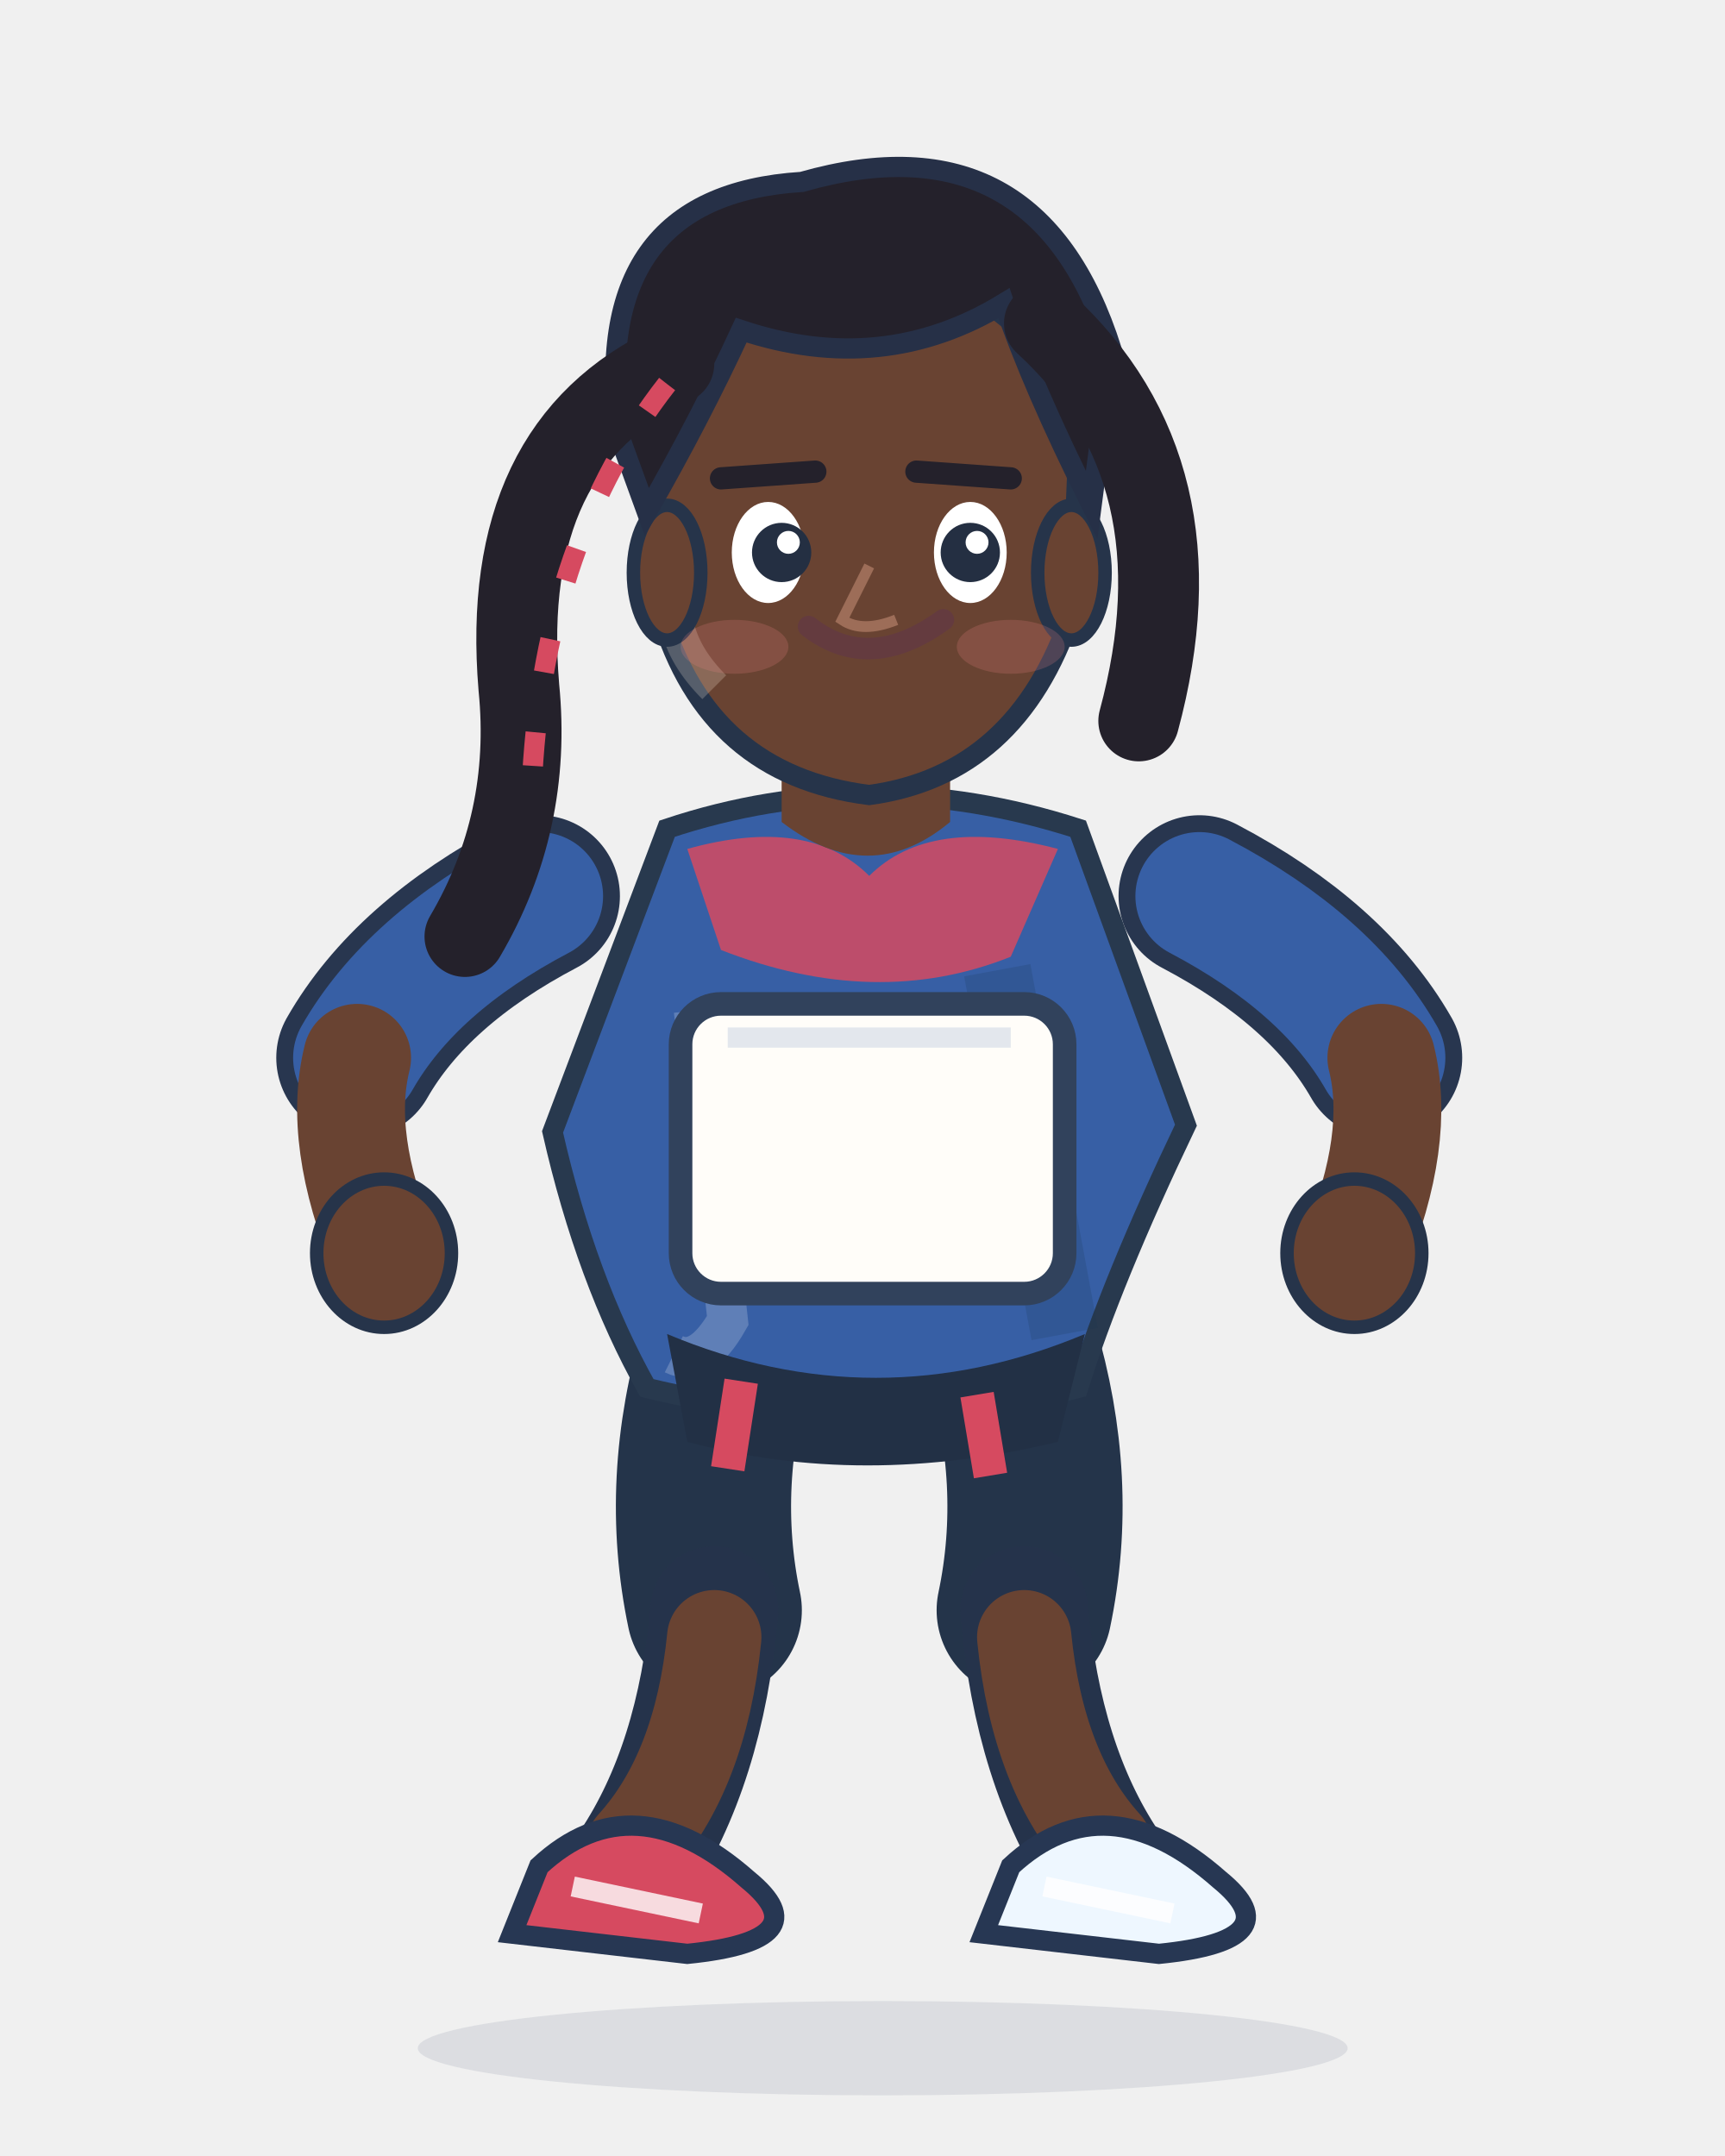
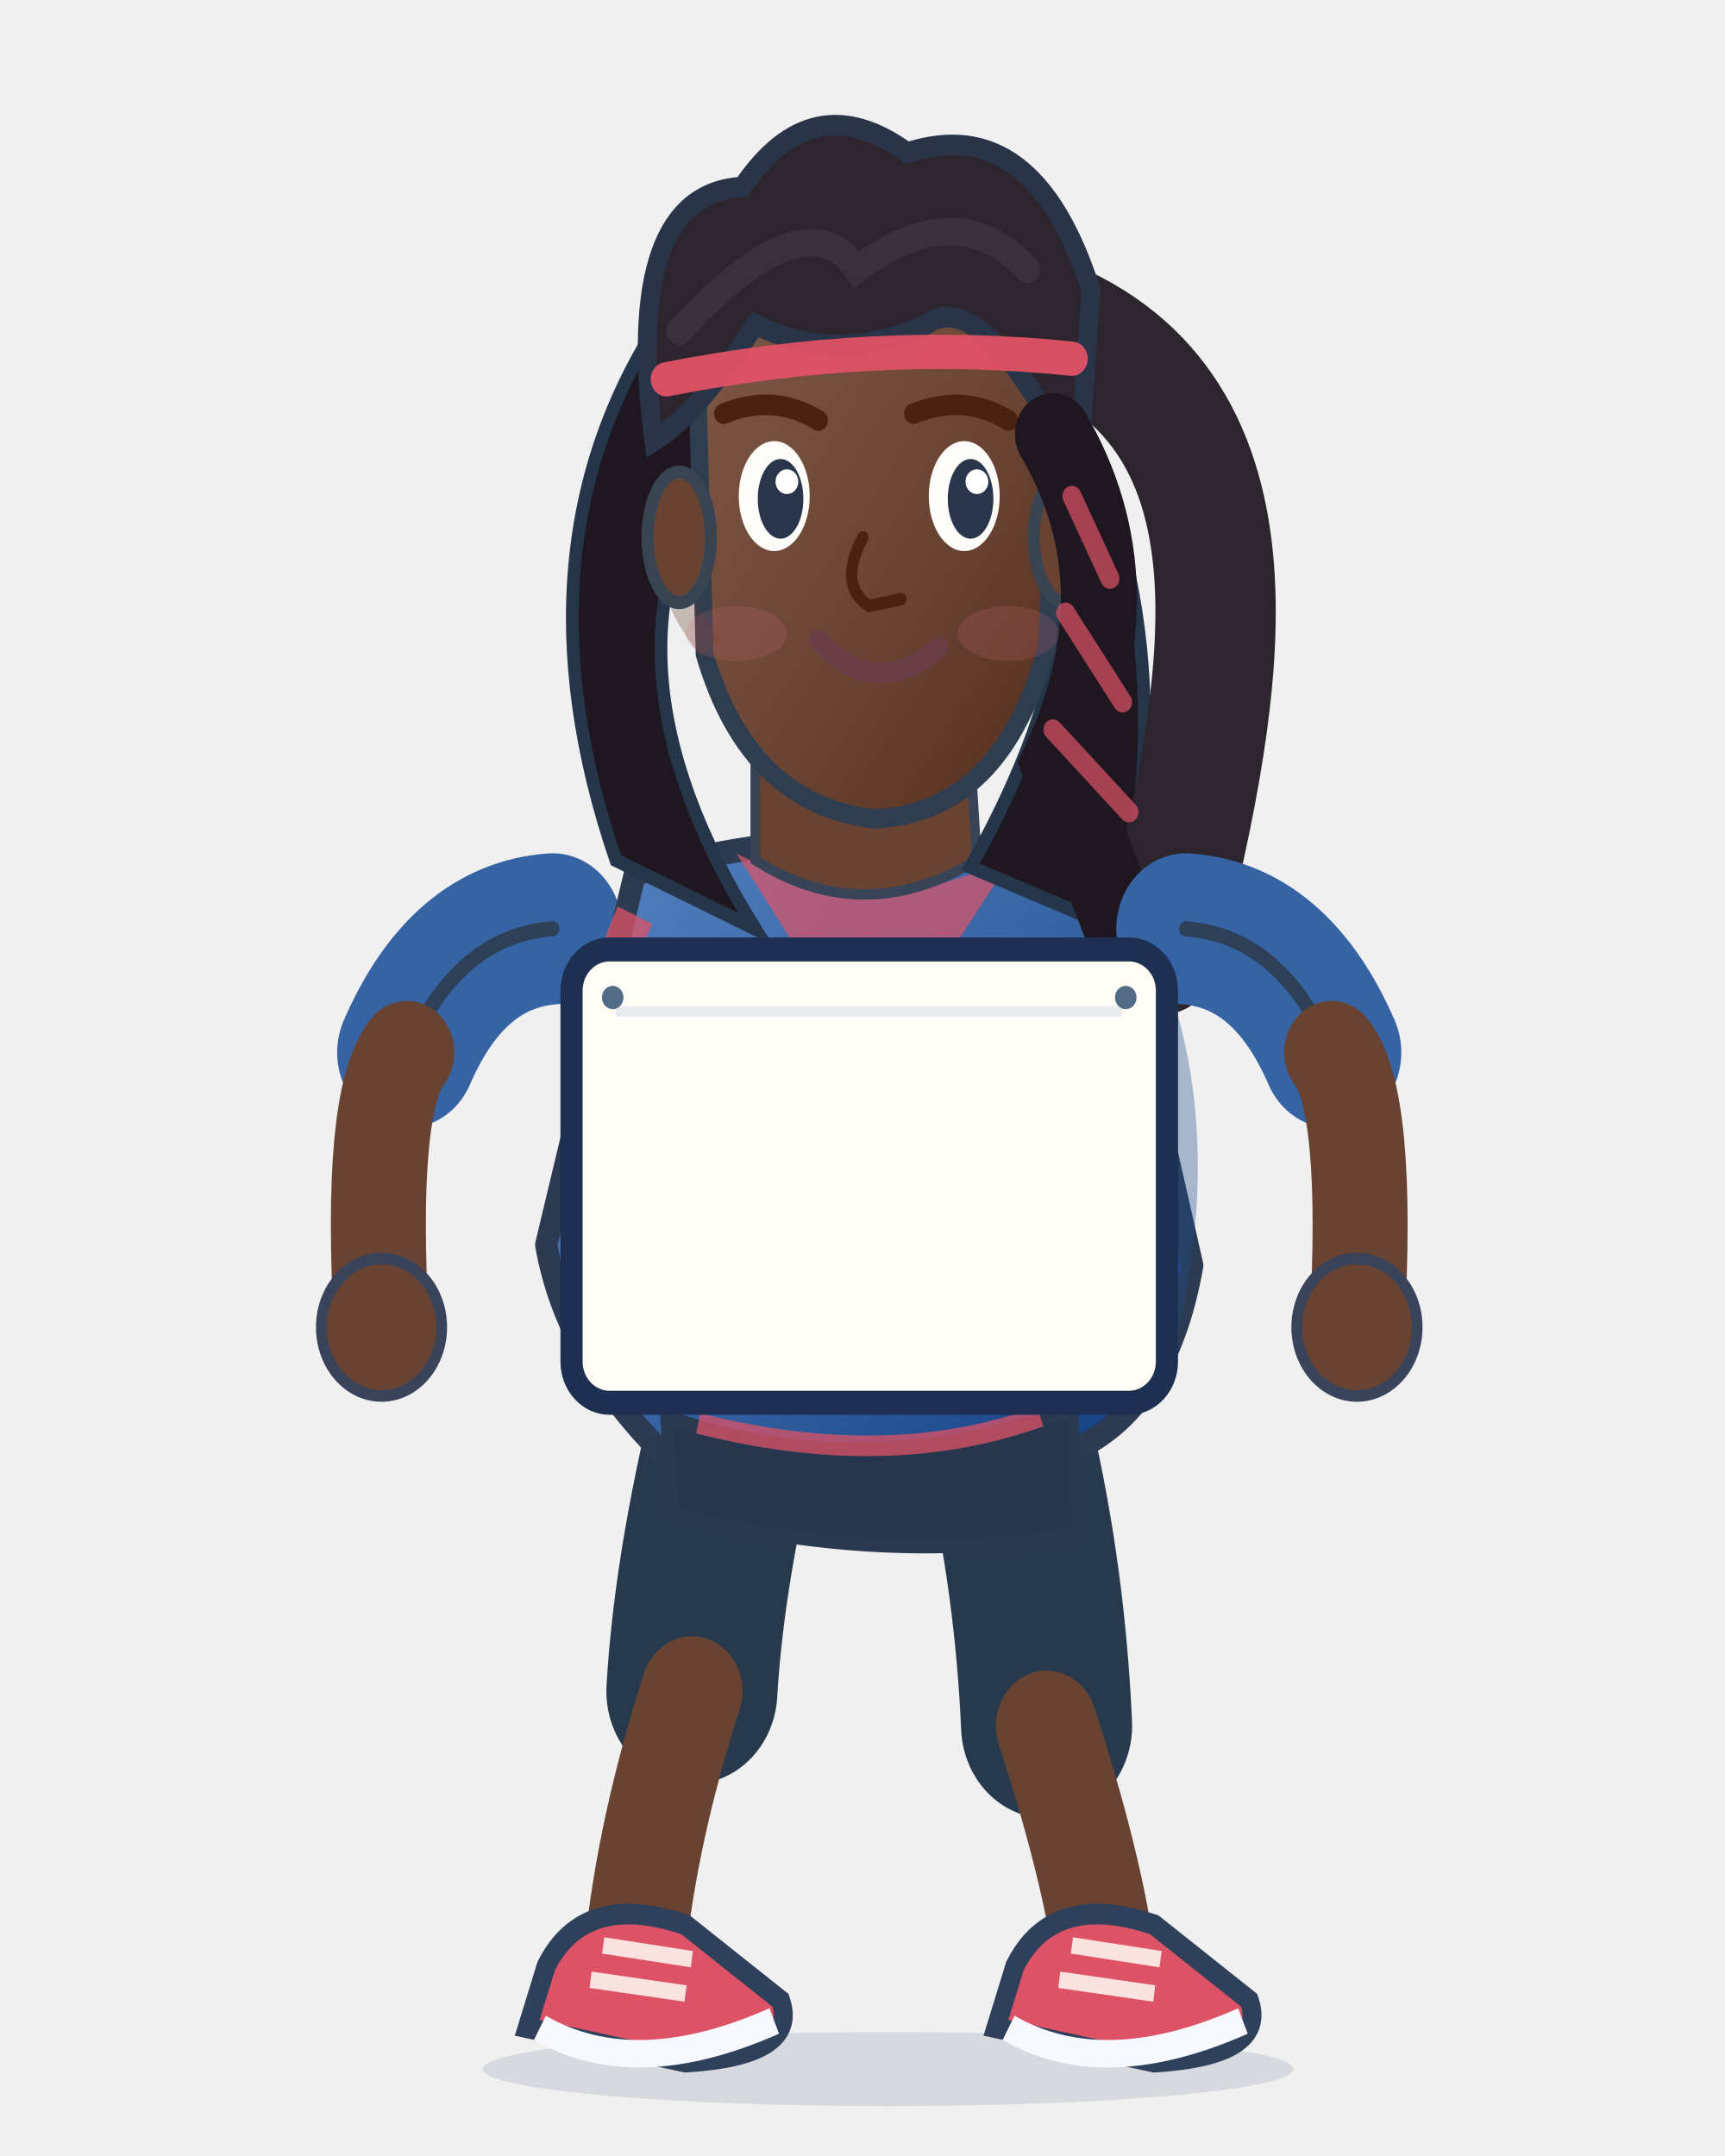
- <svg xmlns="http://www.w3.org/2000/svg" width="256" height="320" viewBox="0 0 256 320" role="img" aria-label="FR female run">
-   <g id="body_19_pose" transform="translate(0 0)">
-     <ellipse cx="131" cy="304" rx="69" ry="7" fill="#26385c" opacity=".10" />
+ <svg xmlns="http://www.w3.org/2000/svg" width="256" height="320" viewBox="0 0 256 320" role="img" aria-label="SnackDash original adult runner body_19 run">
+   <defs>
+     <linearGradient id="skin_18" x1="0" y1="0" x2=".9" y2="1">
+       <stop offset="0" stop-color="#815b4a" />
+       <stop offset=".65" stop-color="#694332" />
+       <stop offset="1" stop-color="#573120" />
+     </linearGradient>
+     <linearGradient id="shirt_18" x1="0" y1="0" x2=".94" y2=".8">
+       <stop offset="0" stop-color="#5482c3" />
+       <stop offset=".56" stop-color="#3563A4" />
+       <stop offset="1" stop-color="#174586" />
+     </linearGradient>
+   </defs>
+   <g id="character_anchor" transform="translate(129 302) scale(0.94 1.0195) translate(-129 -302)">
+     <ellipse cx="132" cy="307" rx="64" ry="5.4" fill="#273F61" opacity=".13" />
    <g id="legs">
      <g id="leg_left">
-         <path d="M108 200 Q102 220 106 239" stroke="#24344a" stroke-width="26" stroke-linecap="round" fill="none" />
-         <path d="M106 239 Q104 262 94 277" stroke="#25334b" stroke-width="19" stroke-linecap="round" fill="none" />
-         <path d="M106 243 Q104 263 94 274" stroke="#694332" stroke-width="14" stroke-linecap="round" fill="none" />
-         <path d="M80 277 Q94 264 111 279 Q122 288 102 290 L76 287Z" fill="#d64a60" stroke="#273753" stroke-width="3" />
-         <path d="M85 280 L104 284" stroke="#ffffff" stroke-width="3" opacity=".8" />
+         <path d="M107 216 Q102 236 101 252" stroke="#27394D" stroke-width="27" stroke-linecap="round" fill="none" />
+         <path d="M101 252 Q94 272 92 290" stroke="#694332" stroke-width="16" stroke-linecap="round" fill="none" />
+         <g>
+           <path d="M78 292 Q84 281 100 286 L115 297 Q118 305 100 306 L75 301Z" fill="#DE5265" stroke="#2F405A" stroke-width="3" />
+           <path d="M77 301 Q92 309 114 300" stroke="#F7F9FF" stroke-width="4" fill="none" />
+           <path d="M85 294 L100 296 M87 289 L101 291" stroke="#FFFDF4" stroke-width="2.4" opacity=".85" />
+         </g>
      </g>
      <g id="leg_right">
-         <path d="M150 200 Q156 220 152 239" stroke="#24344a" stroke-width="26" stroke-linecap="round" fill="none" />
-         <path d="M152 239 Q154 262 164 277" stroke="#25334b" stroke-width="19" stroke-linecap="round" fill="none" />
-         <path d="M152 243 Q154 263 164 274" stroke="#694332" stroke-width="14" stroke-linecap="round" fill="none" />
-         <path d="M150 277 Q164 264 181 279 Q192 288 172 290 L146 287Z" fill="#eef7ff" stroke="#273753" stroke-width="3" />
-         <path d="M155 280 L174 284" stroke="#ffffff" stroke-width="3" opacity=".8" />
+         <path d="M151 216 Q156 236 157 257" stroke="#27394D" stroke-width="27" stroke-linecap="round" fill="none" />
+         <path d="M157 257 Q164 277 166 290" stroke="#694332" stroke-width="16" stroke-linecap="round" fill="none" />
+         <g>
+           <path d="M152 292 Q158 281 174 286 L189 297 Q192 305 174 306 L149 301Z" fill="#DE5265" stroke="#2F405A" stroke-width="3" />
+           <path d="M151 301 Q166 309 188 300" stroke="#F7F9FF" stroke-width="4" fill="none" />
+           <path d="M159 294 L174 296 M161 289 L175 291" stroke="#FFFDF4" stroke-width="2.4" opacity=".85" />
+         </g>
      </g>
    </g>
    <g id="arm_left">
-       <path d="M80 133 Q61 143 53 157" fill="none" stroke="#28364f" stroke-width="24" stroke-linecap="round" />
-       <path d="M80 133 Q61 143 53 157" fill="none" stroke="#375fa5" stroke-width="19" stroke-linecap="round" />
-       <path d="M53 157 Q50 169 57 186" stroke="#694332" stroke-width="16" stroke-linecap="round" fill="none" />
-       <ellipse cx="57" cy="186" rx="10" ry="11" fill="#694332" stroke="#26344a" stroke-width="2" />
+       <path d="M79 141 Q64 142 56 159" stroke="#3563A4" stroke-width="22" stroke-linecap="round" fill="none" />
+       <path d="M79 141 Q64 142 56 159" stroke="#2E4057" stroke-width="2.2" stroke-linecap="round" fill="none" />
+       <path d="M56 159 Q50 166 52 199" stroke="#694332" stroke-width="15" stroke-linecap="round" fill="none" />
+       <ellipse cx="52" cy="199" rx="9.5" ry="10" fill="#694332" stroke="#394359" stroke-width="1.7" />
    </g>
    <g id="torso">
-       <path d="M99 123 Q129 113 160 123 L176 167 Q165 190 160 206 Q129 214 96 206 Q87 190 82 168Z" fill="#375fa5" stroke="#28394e" stroke-width="3" />
-       <path d="M102 126 Q120 121 129 130 Q138 121 157 126 L150 142 Q130 150 107 141Z" fill="#d64a60" opacity=".84" />
-       <path d="M103 150 L108 196 Q104 203 100 201" stroke="#fff" stroke-opacity=".20" stroke-width="6" fill="none" />
-       <path d="M148 144 L158 198" stroke="#193451" stroke-opacity=".18" stroke-width="10" fill="none" />
-       <path d="M116 113 L116 122 Q129 132 141 122 L141 111Z" fill="#694332" />
-       <path d="M99 198 Q130 211 161 198 L157 214 Q128 221 102 214Z" fill="#223045" />
-       <path d="M110 205 L108 218 M145 207 L147 219" stroke="#d64a60" stroke-width="5" />
+       <path d="M92 133 Q129 123 166 133 L180 190 Q176 211 161 217 Q129 231 96 217 Q81 203 78 187Z" fill="url(#shirt_18)" stroke="#2C3B52" stroke-width="3.5" stroke-linejoin="round" />
+       <path d="M92 139 Q79 167 88 201" stroke="#DE5265" stroke-width="6" opacity=".75" fill="none" />
+       <path d="M167 140 Q182 166 173 200" stroke="#1c4a8b" stroke-width="9" opacity=".35" fill="none" />
+       <path d="M108 130 L119 146 L140 147 L152 130 Q131 141 108 130Z" fill="#DE5265" opacity=".7" />
+       <path d="M114 129 Q128 139 144 129" stroke="#2B3D50" stroke-width="3" fill="none" />
+       <path d="M97 212 Q128 222 161 211 L162 229 Q131 234 98 226Z" fill="#26364D" stroke="#2A394F" stroke-width="2" />
+       <path d="M102 213 Q132 220 156 212" stroke="#DE5265" stroke-width="3" fill="none" opacity=".75" />
+       <path d="M111 116 L111 131 Q128 141 146 131 L145 116" fill="#694332" stroke="#374357" stroke-width="1.5" />
+     </g>
+     <g id="hair_back">
+       <path d="M97 51 Q72 85 89 131 L111 141 Q84 101 106 72 M156 56 Q181 96 168 141 L145 132 Q170 91 152 68Z" fill="#1e171f" stroke="#25354A" stroke-width="2" />
+       <path d="M160 54 C194 69 184 110 175 144" stroke="#2C252D" stroke-width="19" fill="none" stroke-linecap="round" />
+     </g>
+     <g id="face">
+       <path d="M102 66 Q102 39 128 36 Q156 37 159 68 L157 100 Q150 124 130 125 Q110 123 103 101Z" fill="url(#skin_18)" stroke="#2F3D50" stroke-width="2.8" />
+       <path d="M106 60 Q112 48 120 45" stroke="#805a49" stroke-width="4" opacity=".4" fill="none" />
+       <path d="M100 83 Q95 90 104 100" stroke="#603a29" stroke-width="4" opacity=".3" fill="none" />
+       <ellipse cx="99" cy="84" rx="5" ry="9.5" fill="#694332" stroke="#394453" stroke-width="1.9" />
+       <ellipse cx="160" cy="84" rx="5" ry="9.5" fill="#694332" stroke="#394453" stroke-width="1.9" />
+       <path d="M106 66 Q114 63 121 67" fill="none" stroke="#492312" stroke-width="3" stroke-linecap="round" />
+       <ellipse cx="114" cy="78" rx="5.6" ry="8" fill="#FFFDF9" />
+       <ellipse cx="115" cy="78.4" rx="3.6" ry="5.8" fill="#28354B" />
+       <circle cx="116" cy="75.9" r="1.8" fill="white" />
+       <path d="M136 66 Q144 63 151 67" fill="none" stroke="#492312" stroke-width="3" stroke-linecap="round" />
+       <ellipse cx="144" cy="78" rx="5.6" ry="8" fill="#FFFDF9" />
+       <ellipse cx="145" cy="78.4" rx="3.6" ry="5.8" fill="#28354B" />
+       <circle cx="146" cy="75.9" r="1.8" fill="white" />
+       <path d="M128 84 Q124 91 129 94 L134 93" stroke="#492312" stroke-width="1.8" fill="none" stroke-linecap="round" />
+       <ellipse cx="108" cy="98" rx="8" ry="4" fill="#D56876" opacity=".18" />
+       <ellipse cx="151" cy="98" rx="8" ry="4" fill="#D56876" opacity=".18" />50plus<path d="M121 99 Q130 108 140 100" fill="none" stroke="#693E46" stroke-width="3" stroke-linecap="round" />
+     </g>
+     <g id="hair" stroke-linecap="round">
+       <path d="M95 70 Q90 34 109 33 Q120 18 135 28 Q155 22 164 48 L162 75 Q147 47 138 53 Q124 59 111 53 Q102 66 95 70Z" fill="#2C252D" stroke="#293448" stroke-width="3" />
+       <path d="M99 54 Q119 34 127 45 Q143 34 154 45" stroke="#484149" stroke-width="4" opacity=".45" fill="none" />
+       <path d="M158 69 Q172 91 159 117 L169 141" stroke="#1e171f" stroke-width="12" fill="none" />
+       <path d="M161 78 L167 90 M160 95 L169 108 M158 112 L170 124" stroke="#DE5265" stroke-width="3" opacity=".7" />
+       <path d="M97 61 Q130 55 161 58" stroke="#DE5265" stroke-width="5" fill="none" opacity=".95" />
    </g>
    <g id="arm_right">
-       <path d="M178 133 Q197 143 205 157" fill="none" stroke="#28364f" stroke-width="24" stroke-linecap="round" />
-       <path d="M178 133 Q197 143 205 157" fill="none" stroke="#375fa5" stroke-width="19" stroke-linecap="round" />
-       <path d="M205 157 Q208 169 201 186" stroke="#694332" stroke-width="16" stroke-linecap="round" fill="none" />
-       <ellipse cx="201" cy="186" rx="10" ry="11" fill="#694332" stroke="#26344a" stroke-width="2" />
+       <path d="M179 141 Q194 142 202 159" stroke="#3563A4" stroke-width="22" stroke-linecap="round" fill="none" />
+       <path d="M179 141 Q194 142 202 159" stroke="#2E4057" stroke-width="2.2" stroke-linecap="round" fill="none" />
+       <path d="M202 159 Q208 166 206 199" stroke="#694332" stroke-width="15" stroke-linecap="round" fill="none" />
+       <ellipse cx="206" cy="199" rx="9.5" ry="10" fill="#694332" stroke="#394359" stroke-width="1.7" />
    </g>
-     <g id="face">
-       <path d="M97 67 Q99 42 128 40 Q155 41 160 67 L159 91 Q151 115 129 118 Q105 115 98 91Z" fill="#694332" stroke="#26344a" stroke-width="3" />
-       <path d="M102 83 Q97 93 106 102" stroke="#fff1dd" stroke-width="5" opacity=".22" fill="none" />
-       <ellipse cx="99" cy="85" rx="5" ry="10" fill="#694332" stroke="#26344a" stroke-width="2" />
-       <ellipse cx="159" cy="85" rx="5" ry="10" fill="#694332" stroke="#26344a" stroke-width="2" />
-       <path d="M107 71 L121 70 M136 70 L150 71" fill="none" stroke="#24212b" stroke-width="3.3" stroke-linecap="round" />
-       <ellipse cx="114" cy="82" rx="5.4" ry="7.5" fill="#fff" />
-       <ellipse cx="144" cy="82" rx="5.4" ry="7.5" fill="#fff" />
-       <circle cx="116" cy="82" r="4.4" fill="#242f42" />
-       <circle cx="144" cy="82" r="4.4" fill="#242f42" />
-       <circle cx="117" cy="80.5" r="1.7" fill="#fff" />
-       <circle cx="145" cy="80.5" r="1.7" fill="#fff" />
-       <path d="M129 84 L125 92 Q128 94 133 92" stroke="#9d6d58" stroke-width="1.6" fill="none" />
-       <ellipse cx="109" cy="96" rx="8" ry="4" fill="#ee8382" opacity=".21" />
-       <ellipse cx="150" cy="96" rx="8" ry="4" fill="#ee8382" opacity=".21" />
-       <path d="M120 93 Q129 100 140 92" fill="none" stroke="#643b3f" stroke-width="3.2" stroke-linecap="round" />
+     <g id="bib_blank" data-bib-rect="82,144,94,66">
+       <rect id="bib_mask" x="82" y="144" width="94" height="66" rx="6" fill="#FFFDF6" stroke="#1E3051" stroke-width="3.5" />
+       <path d="M89 153 H169" stroke="#D9DFE9" stroke-width="1.5" opacity=".58" />
+       <circle cx="88.5" cy="151" r="1.7" fill="#526C88" />
+       <circle cx="169.5" cy="151" r="1.7" fill="#526C88" />
    </g>
-     <g id="hair">
-       <path d="M92 65 Q87 29 119 27 Q154 17 165 52 L162 75 Q153 57 149 45 Q131 56 110 49 Q104 62 96 76Z" fill="#24212b" stroke="#263047" stroke-width="3" />
-       <path d="M100 54 Q74 66 77 102 Q79 122 69 139 M155 48 Q179 70 169 107" stroke="#24212b" stroke-width="12" stroke-linecap="round" fill="none" />
-       <path d="M99 57 Q81 80 79 115" stroke="#d64a60" stroke-width="3" stroke-dasharray="5 9" fill="none" />
-     </g>
-     <g id="bib_placeholder">
-       <rect x="101" y="149" width="57" height="43" rx="6" fill="#fffdf9" stroke="#31425c" stroke-width="3.5" />
-       <path d="M108 154 H150" stroke="#e3e7ed" stroke-width="3" />
-     </g>
+     <g id="accessories" />
  </g>
</svg>
